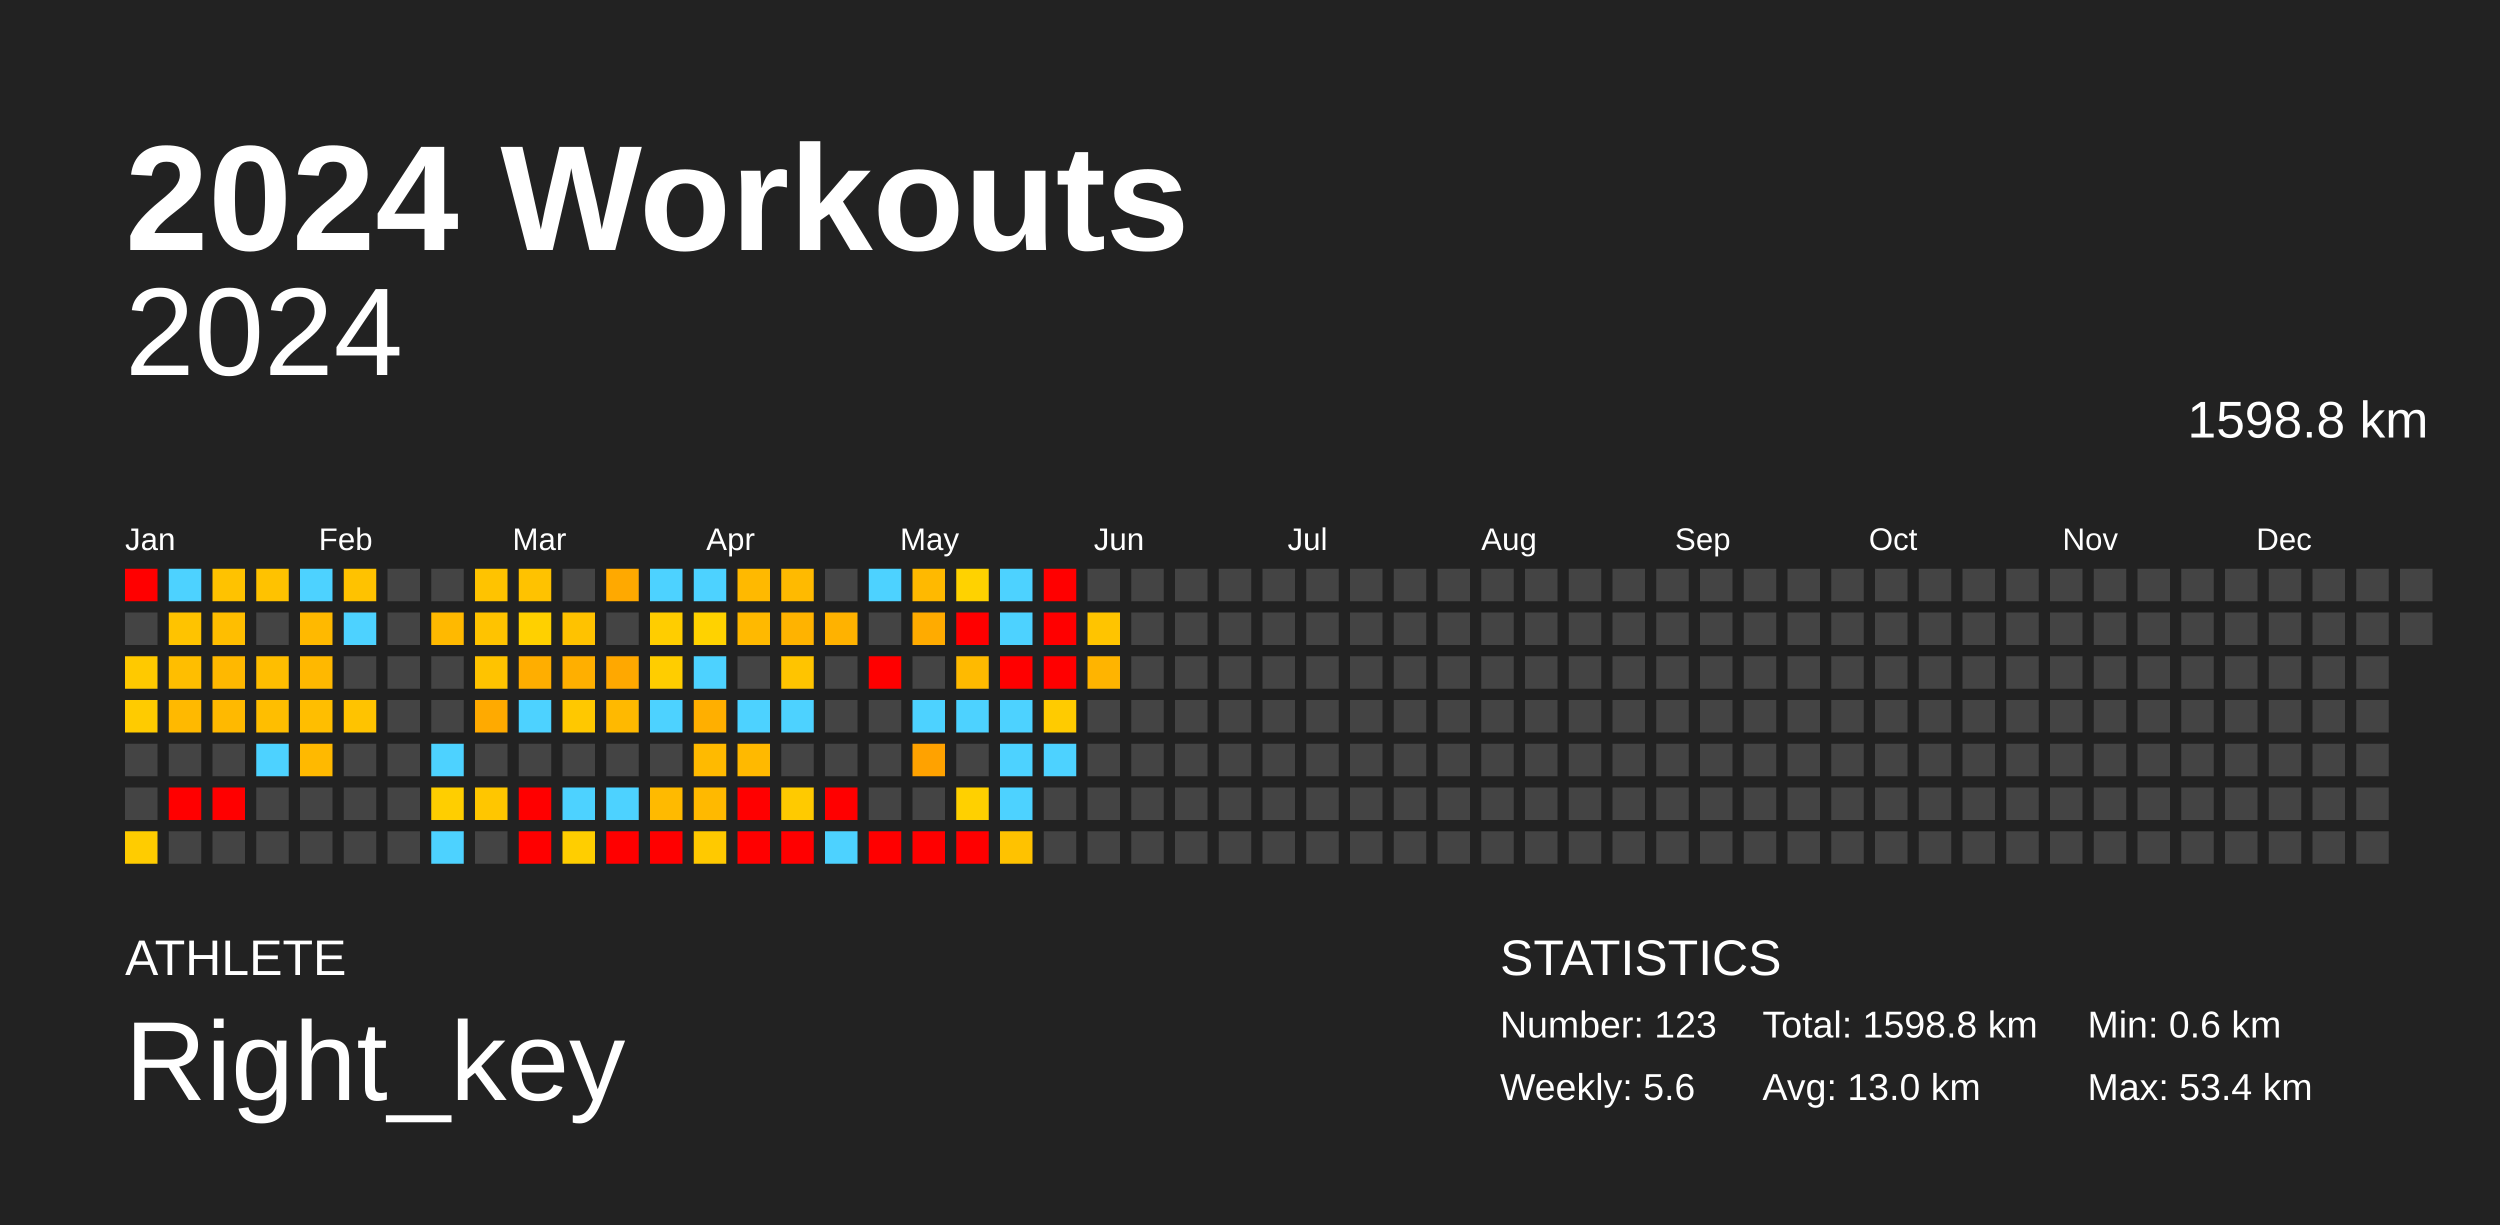
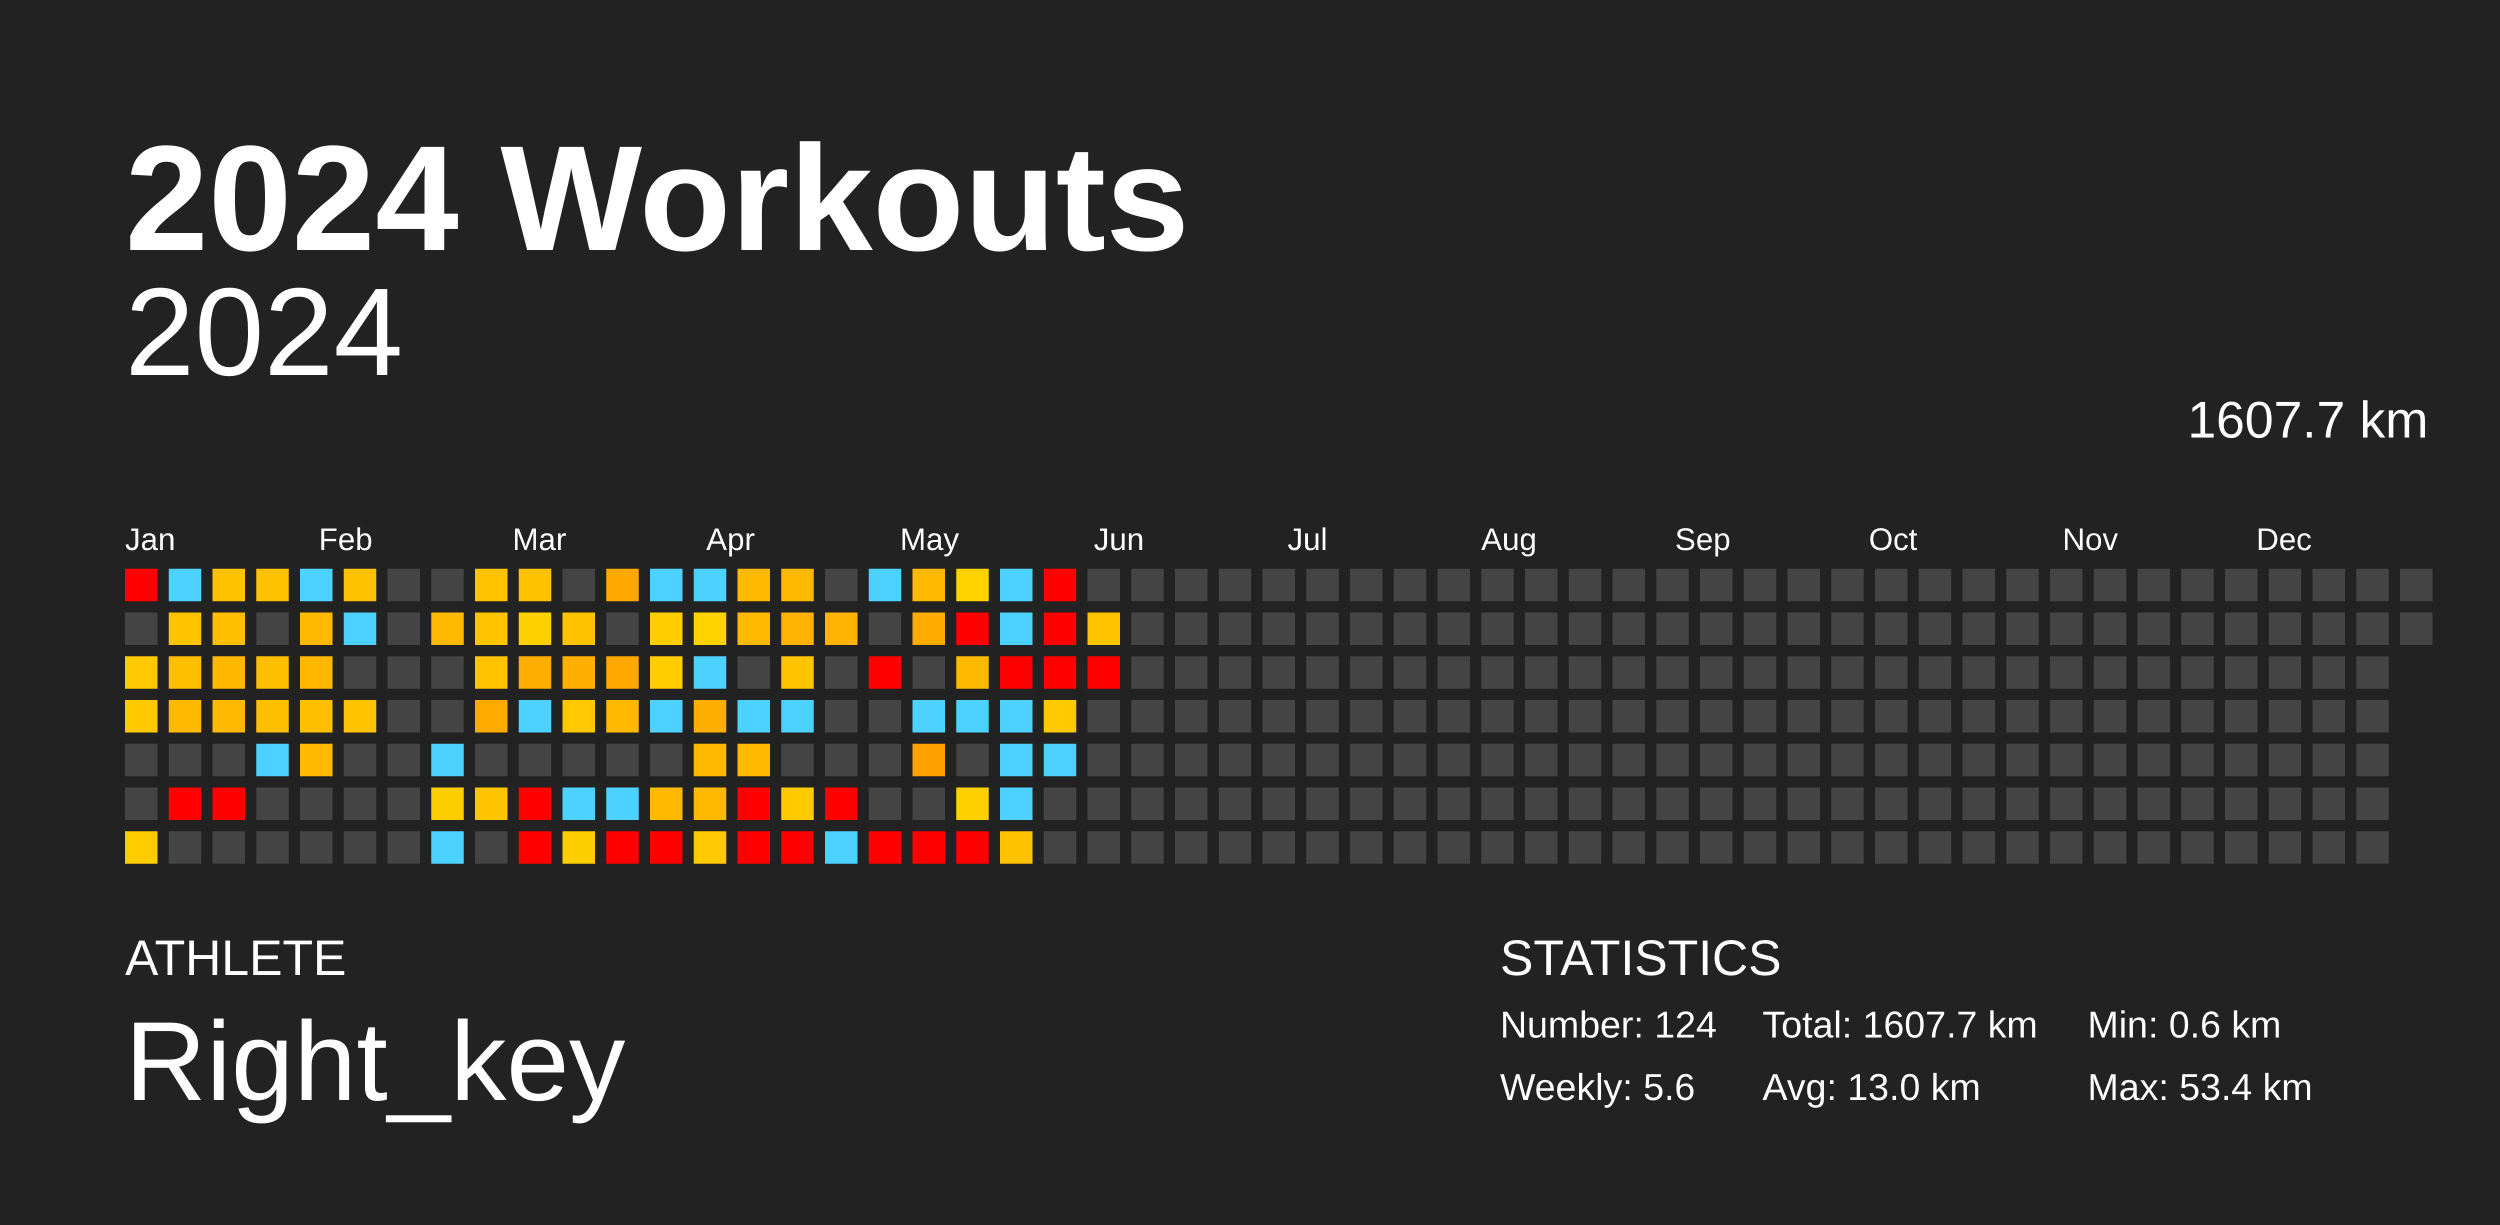
<svg xmlns="http://www.w3.org/2000/svg" baseProfile="full" height="98mm" version="1.1" viewBox="0,0,200,98" width="200mm">
  <defs />
  <rect fill="#222222" height="98" width="200" x="0" y="0" />
  <text fill="#FFFFFF" style="font-size:12px; font-family:Arial; font-weight:bold;" x="10" y="20">2024 Workouts</text>
  <text fill="#FFFFFF" style="font-size:4px; font-family:Arial" x="10" y="78">ATHLETE</text>
  <text fill="#FFFFFF" style="font-size:9px; font-family:Arial" x="10" y="88">Right_key</text>
  <text fill="#FFFFFF" style="font-size:4px; font-family:Arial" x="120" y="78">STATISTICS</text>
-   <text fill="#FFFFFF" style="font-size:3px; font-family:Arial" x="120" y="83">Number: 123</text>
+   <text fill="#FFFFFF" style="font-size:3px; font-family:Arial" x="120" y="83">Number: 124</text>
  <text fill="#FFFFFF" style="font-size:3px; font-family:Arial" x="120" y="88">Weekly: 5.6</text>
-   <text fill="#FFFFFF" style="font-size:3px; font-family:Arial" x="141" y="83">Total: 1598.8 km</text>
+   <text fill="#FFFFFF" style="font-size:3px; font-family:Arial" x="141" y="83">Total: 1607.7 km</text>
  <text fill="#FFFFFF" style="font-size:3px; font-family:Arial" x="141" y="88">Avg: 13.0 km</text>
  <text fill="#FFFFFF" style="font-size:3px; font-family:Arial" x="167" y="83">Min: 0.6 km</text>
  <text fill="#FFFFFF" style="font-size:3px; font-family:Arial" x="167" y="88">Max: 53.4 km</text>
  <text alignment-baseline="hanging" fill="#FFFFFF" style="font-size:10.0px; font-family:Arial;" x="10" y="30">2024</text>
-   <text alignment-baseline="hanging" fill="#FFFFFF" style="font-size:4.125px; font-family:Arial;" x="175" y="35">1598.8 km</text>
+   <text alignment-baseline="hanging" fill="#FFFFFF" style="font-size:4.125px; font-family:Arial;" x="175" y="35">1607.7 km</text>
  <text fill="#FFFFFF" style="font-size:2.5px; font-family:Arial" x="10.0" y="44">Jan</text>
  <text fill="#FFFFFF" style="font-size:2.5px; font-family:Arial" x="25.5" y="44">Feb</text>
  <text fill="#FFFFFF" style="font-size:2.5px; font-family:Arial" x="41.0" y="44">Mar</text>
  <text fill="#FFFFFF" style="font-size:2.5px; font-family:Arial" x="56.5" y="44">Apr</text>
  <text fill="#FFFFFF" style="font-size:2.5px; font-family:Arial" x="72.0" y="44">May</text>
  <text fill="#FFFFFF" style="font-size:2.5px; font-family:Arial" x="87.5" y="44">Jun</text>
  <text fill="#FFFFFF" style="font-size:2.5px; font-family:Arial" x="103.0" y="44">Jul</text>
  <text fill="#FFFFFF" style="font-size:2.5px; font-family:Arial" x="118.5" y="44">Aug</text>
  <text fill="#FFFFFF" style="font-size:2.5px; font-family:Arial" x="134.0" y="44">Sep</text>
  <text fill="#FFFFFF" style="font-size:2.5px; font-family:Arial" x="149.5" y="44">Oct</text>
  <text fill="#FFFFFF" style="font-size:2.5px; font-family:Arial" x="165.0" y="44">Nov</text>
  <text fill="#FFFFFF" style="font-size:2.5px; font-family:Arial" x="180.5" y="44">Dec</text>
  <rect fill="red" height="2.6" width="2.6" x="10.0" y="45.5" />
  <rect fill="#444444" height="2.6" width="2.6" x="10.0" y="49.0" />
  <rect fill="#ffc900" height="2.6" width="2.6" x="10.0" y="52.5" />
  <rect fill="#ffcb00" height="2.6" width="2.6" x="10.0" y="56.0" />
  <rect fill="#444444" height="2.6" width="2.6" x="10.0" y="59.5" />
  <rect fill="#444444" height="2.6" width="2.6" x="10.0" y="63.0" />
  <rect fill="#ffcc00" height="2.6" width="2.6" x="10.0" y="66.5" />
  <rect fill="#4dd2ff" height="2.6" width="2.6" x="13.5" y="45.5" />
  <rect fill="#ffc300" height="2.6" width="2.6" x="13.5" y="49.0" />
  <rect fill="#ffbe00" height="2.6" width="2.6" x="13.5" y="52.5" />
  <rect fill="#ffb900" height="2.6" width="2.6" x="13.5" y="56.0" />
  <rect fill="#444444" height="2.6" width="2.6" x="13.5" y="59.5" />
  <rect fill="red" height="2.6" width="2.6" x="13.5" y="63.0" />
  <rect fill="#444444" height="2.6" width="2.6" x="13.5" y="66.5" />
  <rect fill="#ffc200" height="2.6" width="2.6" x="17.0" y="45.5" />
  <rect fill="#ffbe00" height="2.6" width="2.6" x="17.0" y="49.0" />
  <rect fill="#ffb800" height="2.6" width="2.6" x="17.0" y="52.5" />
  <rect fill="#ffb900" height="2.6" width="2.6" x="17.0" y="56.0" />
  <rect fill="#444444" height="2.6" width="2.6" x="17.0" y="59.5" />
  <rect fill="red" height="2.6" width="2.6" x="17.0" y="63.0" />
  <rect fill="#444444" height="2.6" width="2.6" x="17.0" y="66.5" />
  <rect fill="#ffc200" height="2.6" width="2.6" x="20.5" y="45.5" />
  <rect fill="#444444" height="2.6" width="2.6" x="20.5" y="49.0" />
  <rect fill="#ffbe00" height="2.6" width="2.6" x="20.5" y="52.5" />
  <rect fill="#ffbe00" height="2.6" width="2.6" x="20.5" y="56.0" />
  <rect fill="#4dd2ff" height="2.6" width="2.6" x="20.5" y="59.5" />
  <rect fill="#444444" height="2.6" width="2.6" x="20.5" y="63.0" />
  <rect fill="#444444" height="2.6" width="2.6" x="20.5" y="66.5" />
  <rect fill="#4dd2ff" height="2.6" width="2.6" x="24.0" y="45.5" />
  <rect fill="#ffb900" height="2.6" width="2.6" x="24.0" y="49.0" />
  <rect fill="#ffb800" height="2.6" width="2.6" x="24.0" y="52.5" />
  <rect fill="#ffbe00" height="2.6" width="2.6" x="24.0" y="56.0" />
  <rect fill="#ffb900" height="2.6" width="2.6" x="24.0" y="59.5" />
  <rect fill="#444444" height="2.6" width="2.6" x="24.0" y="63.0" />
  <rect fill="#444444" height="2.6" width="2.6" x="24.0" y="66.5" />
  <rect fill="#ffc200" height="2.6" width="2.6" x="27.5" y="45.5" />
  <rect fill="#4dd2ff" height="2.6" width="2.6" x="27.5" y="49.0" />
  <rect fill="#444444" height="2.6" width="2.6" x="27.5" y="52.5" />
  <rect fill="#ffc300" height="2.6" width="2.6" x="27.5" y="56.0" />
  <rect fill="#444444" height="2.6" width="2.6" x="27.5" y="59.5" />
  <rect fill="#444444" height="2.6" width="2.6" x="27.5" y="63.0" />
  <rect fill="#444444" height="2.6" width="2.6" x="27.5" y="66.5" />
  <rect fill="#444444" height="2.6" width="2.6" x="31.0" y="45.5" />
  <rect fill="#444444" height="2.6" width="2.6" x="31.0" y="49.0" />
  <rect fill="#444444" height="2.6" width="2.6" x="31.0" y="52.5" />
  <rect fill="#444444" height="2.6" width="2.6" x="31.0" y="56.0" />
  <rect fill="#444444" height="2.6" width="2.6" x="31.0" y="59.5" />
  <rect fill="#444444" height="2.6" width="2.6" x="31.0" y="63.0" />
  <rect fill="#444444" height="2.6" width="2.6" x="31.0" y="66.5" />
  <rect fill="#444444" height="2.6" width="2.6" x="34.5" y="45.5" />
  <rect fill="#ffb900" height="2.6" width="2.6" x="34.5" y="49.0" />
  <rect fill="#444444" height="2.6" width="2.6" x="34.5" y="52.5" />
  <rect fill="#444444" height="2.6" width="2.6" x="34.5" y="56.0" />
  <rect fill="#4dd2ff" height="2.6" width="2.6" x="34.5" y="59.5" />
  <rect fill="#ffce00" height="2.6" width="2.6" x="34.5" y="63.0" />
  <rect fill="#4dd2ff" height="2.6" width="2.6" x="34.5" y="66.5" />
  <rect fill="#ffc300" height="2.6" width="2.6" x="38.0" y="45.5" />
  <rect fill="#ffc300" height="2.6" width="2.6" x="38.0" y="49.0" />
  <rect fill="#ffc300" height="2.6" width="2.6" x="38.0" y="52.5" />
  <rect fill="#ffaa00" height="2.6" width="2.6" x="38.0" y="56.0" />
  <rect fill="#444444" height="2.6" width="2.6" x="38.0" y="59.5" />
  <rect fill="#ffc600" height="2.6" width="2.6" x="38.0" y="63.0" />
  <rect fill="#444444" height="2.6" width="2.6" x="38.0" y="66.5" />
  <rect fill="#ffc200" height="2.6" width="2.6" x="41.5" y="45.5" />
  <rect fill="#ffd000" height="2.6" width="2.6" x="41.5" y="49.0" />
  <rect fill="#ffae00" height="2.6" width="2.6" x="41.5" y="52.5" />
  <rect fill="#4dd2ff" height="2.6" width="2.6" x="41.5" y="56.0" />
  <rect fill="#444444" height="2.6" width="2.6" x="41.5" y="59.5" />
  <rect fill="red" height="2.6" width="2.6" x="41.5" y="63.0" />
  <rect fill="red" height="2.6" width="2.6" x="41.5" y="66.5" />
  <rect fill="#444444" height="2.6" width="2.6" x="45.0" y="45.5" />
  <rect fill="#ffc200" height="2.6" width="2.6" x="45.0" y="49.0" />
  <rect fill="#ffaf00" height="2.6" width="2.6" x="45.0" y="52.5" />
  <rect fill="#ffc800" height="2.6" width="2.6" x="45.0" y="56.0" />
  <rect fill="#444444" height="2.6" width="2.6" x="45.0" y="59.5" />
  <rect fill="#4dd2ff" height="2.6" width="2.6" x="45.0" y="63.0" />
  <rect fill="#ffce00" height="2.6" width="2.6" x="45.0" y="66.5" />
  <rect fill="#ffa900" height="2.6" width="2.6" x="48.5" y="45.5" />
  <rect fill="#444444" height="2.6" width="2.6" x="48.5" y="49.0" />
  <rect fill="#ffa800" height="2.6" width="2.6" x="48.5" y="52.5" />
  <rect fill="#ffb900" height="2.6" width="2.6" x="48.5" y="56.0" />
  <rect fill="#444444" height="2.6" width="2.6" x="48.5" y="59.5" />
  <rect fill="#4dd2ff" height="2.6" width="2.6" x="48.5" y="63.0" />
  <rect fill="red" height="2.6" width="2.6" x="48.5" y="66.5" />
  <rect fill="#4dd2ff" height="2.6" width="2.6" x="52.0" y="45.5" />
  <rect fill="#ffcd00" height="2.6" width="2.6" x="52.0" y="49.0" />
  <rect fill="#ffcd00" height="2.6" width="2.6" x="52.0" y="52.5" />
  <rect fill="#4dd2ff" height="2.6" width="2.6" x="52.0" y="56.0" />
  <rect fill="#444444" height="2.6" width="2.6" x="52.0" y="59.5" />
  <rect fill="#ffba00" height="2.6" width="2.6" x="52.0" y="63.0" />
  <rect fill="red" height="2.6" width="2.6" x="52.0" y="66.5" />
  <rect fill="#4dd2ff" height="2.6" width="2.6" x="55.5" y="45.5" />
  <rect fill="#ffd200" height="2.6" width="2.6" x="55.5" y="49.0" />
  <rect fill="#4dd2ff" height="2.6" width="2.6" x="55.5" y="52.5" />
  <rect fill="#ffaf00" height="2.6" width="2.6" x="55.5" y="56.0" />
  <rect fill="#ffba00" height="2.6" width="2.6" x="55.5" y="59.5" />
  <rect fill="#ffb900" height="2.6" width="2.6" x="55.5" y="63.0" />
  <rect fill="#ffc900" height="2.6" width="2.6" x="55.5" y="66.5" />
  <rect fill="#ffb900" height="2.6" width="2.6" x="59.0" y="45.5" />
  <rect fill="#ffb900" height="2.6" width="2.6" x="59.0" y="49.0" />
  <rect fill="#444444" height="2.6" width="2.6" x="59.0" y="52.5" />
  <rect fill="#4dd2ff" height="2.6" width="2.6" x="59.0" y="56.0" />
  <rect fill="#ffb900" height="2.6" width="2.6" x="59.0" y="59.5" />
  <rect fill="red" height="2.6" width="2.6" x="59.0" y="63.0" />
  <rect fill="red" height="2.6" width="2.6" x="59.0" y="66.5" />
  <rect fill="#ffba00" height="2.6" width="2.6" x="62.5" y="45.5" />
  <rect fill="#ffb300" height="2.6" width="2.6" x="62.5" y="49.0" />
  <rect fill="#ffc400" height="2.6" width="2.6" x="62.5" y="52.5" />
  <rect fill="#4dd2ff" height="2.6" width="2.6" x="62.5" y="56.0" />
  <rect fill="#444444" height="2.6" width="2.6" x="62.5" y="59.5" />
  <rect fill="#ffca00" height="2.6" width="2.6" x="62.5" y="63.0" />
  <rect fill="red" height="2.6" width="2.6" x="62.5" y="66.5" />
  <rect fill="#444444" height="2.6" width="2.6" x="66.0" y="45.5" />
  <rect fill="#ffb200" height="2.6" width="2.6" x="66.0" y="49.0" />
  <rect fill="#444444" height="2.6" width="2.6" x="66.0" y="52.5" />
  <rect fill="#444444" height="2.6" width="2.6" x="66.0" y="56.0" />
  <rect fill="#444444" height="2.6" width="2.6" x="66.0" y="59.5" />
  <rect fill="red" height="2.6" width="2.6" x="66.0" y="63.0" />
  <rect fill="#4dd2ff" height="2.6" width="2.6" x="66.0" y="66.5" />
  <rect fill="#4dd2ff" height="2.6" width="2.6" x="69.5" y="45.5" />
  <rect fill="#444444" height="2.6" width="2.6" x="69.5" y="49.0" />
  <rect fill="red" height="2.6" width="2.6" x="69.5" y="52.5" />
  <rect fill="#444444" height="2.6" width="2.6" x="69.5" y="56.0" />
  <rect fill="#444444" height="2.6" width="2.6" x="69.5" y="59.5" />
  <rect fill="#444444" height="2.6" width="2.6" x="69.5" y="63.0" />
  <rect fill="red" height="2.6" width="2.6" x="69.5" y="66.5" />
  <rect fill="#ffb900" height="2.6" width="2.6" x="73.0" y="45.5" />
  <rect fill="#ffab00" height="2.6" width="2.6" x="73.0" y="49.0" />
  <rect fill="#444444" height="2.6" width="2.6" x="73.0" y="52.5" />
  <rect fill="#4dd2ff" height="2.6" width="2.6" x="73.0" y="56.0" />
  <rect fill="#ffa200" height="2.6" width="2.6" x="73.0" y="59.5" />
  <rect fill="#444444" height="2.6" width="2.6" x="73.0" y="63.0" />
  <rect fill="red" height="2.6" width="2.6" x="73.0" y="66.5" />
  <rect fill="#ffd200" height="2.6" width="2.6" x="76.5" y="45.5" />
  <rect fill="red" height="2.6" width="2.6" x="76.5" y="49.0" />
  <rect fill="#ffba00" height="2.6" width="2.6" x="76.5" y="52.5" />
  <rect fill="#4dd2ff" height="2.6" width="2.6" x="76.5" y="56.0" />
  <rect fill="#444444" height="2.6" width="2.6" x="76.5" y="59.5" />
  <rect fill="#ffd000" height="2.6" width="2.6" x="76.5" y="63.0" />
  <rect fill="red" height="2.6" width="2.6" x="76.5" y="66.5" />
  <rect fill="#4dd2ff" height="2.6" width="2.6" x="80.0" y="45.5" />
  <rect fill="#4dd2ff" height="2.6" width="2.6" x="80.0" y="49.0" />
  <rect fill="red" height="2.6" width="2.6" x="80.0" y="52.5" />
  <rect fill="#4dd2ff" height="2.6" width="2.6" x="80.0" y="56.0" />
  <rect fill="#4dd2ff" height="2.6" width="2.6" x="80.0" y="59.5" />
  <rect fill="#4dd2ff" height="2.6" width="2.6" x="80.0" y="63.0" />
  <rect fill="#ffc200" height="2.6" width="2.6" x="80.0" y="66.5" />
  <rect fill="red" height="2.6" width="2.6" x="83.5" y="45.5" />
  <rect fill="red" height="2.6" width="2.6" x="83.5" y="49.0" />
  <rect fill="red" height="2.6" width="2.6" x="83.5" y="52.5" />
  <rect fill="#ffcb00" height="2.6" width="2.6" x="83.5" y="56.0" />
  <rect fill="#4dd2ff" height="2.6" width="2.6" x="83.5" y="59.5" />
  <rect fill="#444444" height="2.6" width="2.6" x="83.5" y="63.0" />
  <rect fill="#444444" height="2.6" width="2.6" x="83.5" y="66.5" />
  <rect fill="#444444" height="2.6" width="2.6" x="87.0" y="45.5" />
  <rect fill="#ffc400" height="2.6" width="2.6" x="87.0" y="49.0" />
-   <rect fill="#ffb400" height="2.6" width="2.6" x="87.0" y="52.5" />
+   <rect fill="red" height="2.6" width="2.6" x="87.0" y="52.5" />
  <rect fill="#444444" height="2.6" width="2.6" x="87.0" y="56.0" />
  <rect fill="#444444" height="2.6" width="2.6" x="87.0" y="59.5" />
  <rect fill="#444444" height="2.6" width="2.6" x="87.0" y="63.0" />
  <rect fill="#444444" height="2.6" width="2.6" x="87.0" y="66.5" />
  <rect fill="#444444" height="2.6" width="2.6" x="90.5" y="45.5" />
  <rect fill="#444444" height="2.6" width="2.6" x="90.5" y="49.0" />
  <rect fill="#444444" height="2.6" width="2.6" x="90.5" y="52.5" />
  <rect fill="#444444" height="2.6" width="2.6" x="90.5" y="56.0" />
  <rect fill="#444444" height="2.6" width="2.6" x="90.5" y="59.5" />
  <rect fill="#444444" height="2.6" width="2.6" x="90.5" y="63.0" />
  <rect fill="#444444" height="2.6" width="2.6" x="90.5" y="66.5" />
  <rect fill="#444444" height="2.6" width="2.6" x="94.0" y="45.5" />
  <rect fill="#444444" height="2.6" width="2.6" x="94.0" y="49.0" />
  <rect fill="#444444" height="2.6" width="2.6" x="94.0" y="52.5" />
  <rect fill="#444444" height="2.6" width="2.6" x="94.0" y="56.0" />
  <rect fill="#444444" height="2.6" width="2.6" x="94.0" y="59.5" />
  <rect fill="#444444" height="2.6" width="2.6" x="94.0" y="63.0" />
  <rect fill="#444444" height="2.6" width="2.6" x="94.0" y="66.5" />
  <rect fill="#444444" height="2.6" width="2.6" x="97.5" y="45.5" />
  <rect fill="#444444" height="2.6" width="2.6" x="97.5" y="49.0" />
  <rect fill="#444444" height="2.6" width="2.6" x="97.5" y="52.5" />
  <rect fill="#444444" height="2.6" width="2.6" x="97.5" y="56.0" />
  <rect fill="#444444" height="2.6" width="2.6" x="97.5" y="59.5" />
  <rect fill="#444444" height="2.6" width="2.6" x="97.5" y="63.0" />
  <rect fill="#444444" height="2.6" width="2.6" x="97.5" y="66.5" />
  <rect fill="#444444" height="2.6" width="2.6" x="101.0" y="45.5" />
  <rect fill="#444444" height="2.6" width="2.6" x="101.0" y="49.0" />
  <rect fill="#444444" height="2.6" width="2.6" x="101.0" y="52.5" />
  <rect fill="#444444" height="2.6" width="2.6" x="101.0" y="56.0" />
  <rect fill="#444444" height="2.6" width="2.6" x="101.0" y="59.5" />
  <rect fill="#444444" height="2.6" width="2.6" x="101.0" y="63.0" />
  <rect fill="#444444" height="2.6" width="2.6" x="101.0" y="66.5" />
  <rect fill="#444444" height="2.6" width="2.6" x="104.5" y="45.5" />
  <rect fill="#444444" height="2.6" width="2.6" x="104.5" y="49.0" />
  <rect fill="#444444" height="2.6" width="2.6" x="104.5" y="52.5" />
  <rect fill="#444444" height="2.6" width="2.6" x="104.5" y="56.0" />
  <rect fill="#444444" height="2.6" width="2.6" x="104.5" y="59.5" />
  <rect fill="#444444" height="2.6" width="2.6" x="104.5" y="63.0" />
  <rect fill="#444444" height="2.6" width="2.6" x="104.5" y="66.5" />
  <rect fill="#444444" height="2.6" width="2.6" x="108.0" y="45.5" />
  <rect fill="#444444" height="2.6" width="2.6" x="108.0" y="49.0" />
  <rect fill="#444444" height="2.6" width="2.6" x="108.0" y="52.5" />
  <rect fill="#444444" height="2.6" width="2.6" x="108.0" y="56.0" />
  <rect fill="#444444" height="2.6" width="2.6" x="108.0" y="59.5" />
  <rect fill="#444444" height="2.6" width="2.6" x="108.0" y="63.0" />
  <rect fill="#444444" height="2.6" width="2.6" x="108.0" y="66.5" />
  <rect fill="#444444" height="2.6" width="2.6" x="111.5" y="45.5" />
  <rect fill="#444444" height="2.6" width="2.6" x="111.5" y="49.0" />
  <rect fill="#444444" height="2.6" width="2.6" x="111.5" y="52.5" />
  <rect fill="#444444" height="2.6" width="2.6" x="111.5" y="56.0" />
  <rect fill="#444444" height="2.6" width="2.6" x="111.5" y="59.5" />
  <rect fill="#444444" height="2.6" width="2.6" x="111.5" y="63.0" />
  <rect fill="#444444" height="2.6" width="2.6" x="111.5" y="66.5" />
  <rect fill="#444444" height="2.6" width="2.6" x="115.0" y="45.5" />
  <rect fill="#444444" height="2.6" width="2.6" x="115.0" y="49.0" />
  <rect fill="#444444" height="2.6" width="2.6" x="115.0" y="52.5" />
  <rect fill="#444444" height="2.6" width="2.6" x="115.0" y="56.0" />
  <rect fill="#444444" height="2.6" width="2.6" x="115.0" y="59.5" />
  <rect fill="#444444" height="2.6" width="2.6" x="115.0" y="63.0" />
  <rect fill="#444444" height="2.6" width="2.6" x="115.0" y="66.5" />
  <rect fill="#444444" height="2.6" width="2.6" x="118.5" y="45.5" />
  <rect fill="#444444" height="2.6" width="2.6" x="118.5" y="49.0" />
  <rect fill="#444444" height="2.6" width="2.6" x="118.5" y="52.5" />
  <rect fill="#444444" height="2.6" width="2.6" x="118.5" y="56.0" />
  <rect fill="#444444" height="2.6" width="2.6" x="118.5" y="59.5" />
  <rect fill="#444444" height="2.6" width="2.6" x="118.5" y="63.0" />
  <rect fill="#444444" height="2.6" width="2.6" x="118.5" y="66.5" />
  <rect fill="#444444" height="2.6" width="2.6" x="122.0" y="45.5" />
  <rect fill="#444444" height="2.6" width="2.6" x="122.0" y="49.0" />
  <rect fill="#444444" height="2.6" width="2.6" x="122.0" y="52.5" />
  <rect fill="#444444" height="2.6" width="2.6" x="122.0" y="56.0" />
  <rect fill="#444444" height="2.6" width="2.6" x="122.0" y="59.5" />
  <rect fill="#444444" height="2.6" width="2.6" x="122.0" y="63.0" />
  <rect fill="#444444" height="2.6" width="2.6" x="122.0" y="66.5" />
  <rect fill="#444444" height="2.6" width="2.6" x="125.5" y="45.5" />
  <rect fill="#444444" height="2.6" width="2.6" x="125.5" y="49.0" />
  <rect fill="#444444" height="2.6" width="2.6" x="125.5" y="52.5" />
  <rect fill="#444444" height="2.6" width="2.6" x="125.5" y="56.0" />
  <rect fill="#444444" height="2.6" width="2.6" x="125.5" y="59.5" />
  <rect fill="#444444" height="2.6" width="2.6" x="125.5" y="63.0" />
  <rect fill="#444444" height="2.6" width="2.6" x="125.5" y="66.5" />
  <rect fill="#444444" height="2.6" width="2.6" x="129.0" y="45.5" />
  <rect fill="#444444" height="2.6" width="2.6" x="129.0" y="49.0" />
  <rect fill="#444444" height="2.6" width="2.6" x="129.0" y="52.5" />
  <rect fill="#444444" height="2.6" width="2.6" x="129.0" y="56.0" />
  <rect fill="#444444" height="2.6" width="2.6" x="129.0" y="59.5" />
  <rect fill="#444444" height="2.6" width="2.6" x="129.0" y="63.0" />
  <rect fill="#444444" height="2.6" width="2.6" x="129.0" y="66.5" />
  <rect fill="#444444" height="2.6" width="2.6" x="132.5" y="45.5" />
  <rect fill="#444444" height="2.6" width="2.6" x="132.5" y="49.0" />
  <rect fill="#444444" height="2.6" width="2.6" x="132.5" y="52.5" />
  <rect fill="#444444" height="2.6" width="2.6" x="132.5" y="56.0" />
  <rect fill="#444444" height="2.6" width="2.6" x="132.5" y="59.5" />
  <rect fill="#444444" height="2.6" width="2.6" x="132.5" y="63.0" />
  <rect fill="#444444" height="2.6" width="2.6" x="132.5" y="66.5" />
  <rect fill="#444444" height="2.6" width="2.6" x="136.0" y="45.5" />
  <rect fill="#444444" height="2.6" width="2.6" x="136.0" y="49.0" />
  <rect fill="#444444" height="2.6" width="2.6" x="136.0" y="52.5" />
  <rect fill="#444444" height="2.6" width="2.6" x="136.0" y="56.0" />
  <rect fill="#444444" height="2.6" width="2.6" x="136.0" y="59.5" />
  <rect fill="#444444" height="2.6" width="2.6" x="136.0" y="63.0" />
  <rect fill="#444444" height="2.6" width="2.6" x="136.0" y="66.5" />
  <rect fill="#444444" height="2.6" width="2.6" x="139.5" y="45.5" />
  <rect fill="#444444" height="2.6" width="2.6" x="139.5" y="49.0" />
  <rect fill="#444444" height="2.6" width="2.6" x="139.5" y="52.5" />
  <rect fill="#444444" height="2.6" width="2.6" x="139.5" y="56.0" />
  <rect fill="#444444" height="2.6" width="2.6" x="139.5" y="59.5" />
  <rect fill="#444444" height="2.6" width="2.6" x="139.5" y="63.0" />
  <rect fill="#444444" height="2.6" width="2.6" x="139.5" y="66.5" />
  <rect fill="#444444" height="2.6" width="2.6" x="143.0" y="45.5" />
  <rect fill="#444444" height="2.6" width="2.6" x="143.0" y="49.0" />
  <rect fill="#444444" height="2.6" width="2.6" x="143.0" y="52.5" />
  <rect fill="#444444" height="2.6" width="2.6" x="143.0" y="56.0" />
  <rect fill="#444444" height="2.6" width="2.6" x="143.0" y="59.5" />
  <rect fill="#444444" height="2.6" width="2.6" x="143.0" y="63.0" />
  <rect fill="#444444" height="2.6" width="2.6" x="143.0" y="66.5" />
  <rect fill="#444444" height="2.6" width="2.6" x="146.5" y="45.5" />
  <rect fill="#444444" height="2.6" width="2.6" x="146.5" y="49.0" />
  <rect fill="#444444" height="2.6" width="2.6" x="146.5" y="52.5" />
  <rect fill="#444444" height="2.6" width="2.6" x="146.5" y="56.0" />
  <rect fill="#444444" height="2.6" width="2.6" x="146.5" y="59.5" />
  <rect fill="#444444" height="2.6" width="2.6" x="146.5" y="63.0" />
  <rect fill="#444444" height="2.6" width="2.6" x="146.5" y="66.5" />
  <rect fill="#444444" height="2.6" width="2.6" x="150.0" y="45.5" />
  <rect fill="#444444" height="2.6" width="2.6" x="150.0" y="49.0" />
  <rect fill="#444444" height="2.6" width="2.6" x="150.0" y="52.5" />
  <rect fill="#444444" height="2.6" width="2.6" x="150.0" y="56.0" />
  <rect fill="#444444" height="2.6" width="2.6" x="150.0" y="59.5" />
  <rect fill="#444444" height="2.6" width="2.6" x="150.0" y="63.0" />
  <rect fill="#444444" height="2.6" width="2.6" x="150.0" y="66.5" />
  <rect fill="#444444" height="2.6" width="2.6" x="153.5" y="45.5" />
  <rect fill="#444444" height="2.6" width="2.6" x="153.5" y="49.0" />
  <rect fill="#444444" height="2.6" width="2.6" x="153.5" y="52.5" />
  <rect fill="#444444" height="2.6" width="2.6" x="153.5" y="56.0" />
  <rect fill="#444444" height="2.6" width="2.6" x="153.5" y="59.5" />
  <rect fill="#444444" height="2.6" width="2.6" x="153.5" y="63.0" />
  <rect fill="#444444" height="2.6" width="2.6" x="153.5" y="66.5" />
  <rect fill="#444444" height="2.6" width="2.6" x="157.0" y="45.5" />
  <rect fill="#444444" height="2.6" width="2.6" x="157.0" y="49.0" />
  <rect fill="#444444" height="2.6" width="2.6" x="157.0" y="52.5" />
  <rect fill="#444444" height="2.6" width="2.6" x="157.0" y="56.0" />
  <rect fill="#444444" height="2.6" width="2.6" x="157.0" y="59.5" />
  <rect fill="#444444" height="2.6" width="2.6" x="157.0" y="63.0" />
  <rect fill="#444444" height="2.6" width="2.6" x="157.0" y="66.5" />
  <rect fill="#444444" height="2.6" width="2.6" x="160.5" y="45.5" />
  <rect fill="#444444" height="2.6" width="2.6" x="160.5" y="49.0" />
  <rect fill="#444444" height="2.6" width="2.6" x="160.5" y="52.5" />
  <rect fill="#444444" height="2.6" width="2.6" x="160.5" y="56.0" />
  <rect fill="#444444" height="2.6" width="2.6" x="160.5" y="59.5" />
  <rect fill="#444444" height="2.6" width="2.6" x="160.5" y="63.0" />
  <rect fill="#444444" height="2.6" width="2.6" x="160.5" y="66.5" />
  <rect fill="#444444" height="2.6" width="2.6" x="164.0" y="45.5" />
  <rect fill="#444444" height="2.6" width="2.6" x="164.0" y="49.0" />
  <rect fill="#444444" height="2.6" width="2.6" x="164.0" y="52.5" />
  <rect fill="#444444" height="2.6" width="2.6" x="164.0" y="56.0" />
  <rect fill="#444444" height="2.6" width="2.6" x="164.0" y="59.5" />
  <rect fill="#444444" height="2.6" width="2.6" x="164.0" y="63.0" />
  <rect fill="#444444" height="2.6" width="2.6" x="164.0" y="66.5" />
  <rect fill="#444444" height="2.6" width="2.6" x="167.5" y="45.5" />
  <rect fill="#444444" height="2.6" width="2.6" x="167.5" y="49.0" />
  <rect fill="#444444" height="2.6" width="2.6" x="167.5" y="52.5" />
  <rect fill="#444444" height="2.6" width="2.6" x="167.5" y="56.0" />
  <rect fill="#444444" height="2.6" width="2.6" x="167.5" y="59.5" />
  <rect fill="#444444" height="2.6" width="2.6" x="167.5" y="63.0" />
  <rect fill="#444444" height="2.6" width="2.6" x="167.5" y="66.5" />
  <rect fill="#444444" height="2.6" width="2.6" x="171.0" y="45.5" />
  <rect fill="#444444" height="2.6" width="2.6" x="171.0" y="49.0" />
  <rect fill="#444444" height="2.6" width="2.6" x="171.0" y="52.5" />
  <rect fill="#444444" height="2.6" width="2.6" x="171.0" y="56.0" />
  <rect fill="#444444" height="2.6" width="2.6" x="171.0" y="59.5" />
  <rect fill="#444444" height="2.6" width="2.6" x="171.0" y="63.0" />
  <rect fill="#444444" height="2.6" width="2.6" x="171.0" y="66.5" />
  <rect fill="#444444" height="2.6" width="2.6" x="174.5" y="45.5" />
  <rect fill="#444444" height="2.6" width="2.6" x="174.5" y="49.0" />
  <rect fill="#444444" height="2.6" width="2.6" x="174.5" y="52.5" />
  <rect fill="#444444" height="2.6" width="2.6" x="174.5" y="56.0" />
  <rect fill="#444444" height="2.6" width="2.6" x="174.5" y="59.5" />
  <rect fill="#444444" height="2.6" width="2.6" x="174.5" y="63.0" />
  <rect fill="#444444" height="2.6" width="2.6" x="174.5" y="66.5" />
  <rect fill="#444444" height="2.6" width="2.6" x="178.0" y="45.5" />
  <rect fill="#444444" height="2.6" width="2.6" x="178.0" y="49.0" />
  <rect fill="#444444" height="2.6" width="2.6" x="178.0" y="52.5" />
  <rect fill="#444444" height="2.6" width="2.6" x="178.0" y="56.0" />
  <rect fill="#444444" height="2.6" width="2.6" x="178.0" y="59.5" />
  <rect fill="#444444" height="2.6" width="2.6" x="178.0" y="63.0" />
  <rect fill="#444444" height="2.6" width="2.6" x="178.0" y="66.5" />
  <rect fill="#444444" height="2.6" width="2.6" x="181.5" y="45.5" />
  <rect fill="#444444" height="2.6" width="2.6" x="181.5" y="49.0" />
  <rect fill="#444444" height="2.6" width="2.6" x="181.5" y="52.5" />
  <rect fill="#444444" height="2.6" width="2.6" x="181.5" y="56.0" />
  <rect fill="#444444" height="2.6" width="2.6" x="181.5" y="59.5" />
  <rect fill="#444444" height="2.6" width="2.6" x="181.5" y="63.0" />
  <rect fill="#444444" height="2.6" width="2.6" x="181.5" y="66.5" />
  <rect fill="#444444" height="2.6" width="2.6" x="185.0" y="45.5" />
  <rect fill="#444444" height="2.6" width="2.6" x="185.0" y="49.0" />
  <rect fill="#444444" height="2.6" width="2.6" x="185.0" y="52.5" />
  <rect fill="#444444" height="2.6" width="2.6" x="185.0" y="56.0" />
  <rect fill="#444444" height="2.6" width="2.6" x="185.0" y="59.5" />
  <rect fill="#444444" height="2.6" width="2.6" x="185.0" y="63.0" />
  <rect fill="#444444" height="2.6" width="2.6" x="185.0" y="66.5" />
  <rect fill="#444444" height="2.6" width="2.6" x="188.5" y="45.5" />
  <rect fill="#444444" height="2.6" width="2.6" x="188.5" y="49.0" />
  <rect fill="#444444" height="2.6" width="2.6" x="188.5" y="52.5" />
  <rect fill="#444444" height="2.6" width="2.6" x="188.5" y="56.0" />
  <rect fill="#444444" height="2.6" width="2.6" x="188.5" y="59.5" />
  <rect fill="#444444" height="2.6" width="2.6" x="188.5" y="63.0" />
  <rect fill="#444444" height="2.6" width="2.6" x="188.5" y="66.5" />
  <rect fill="#444444" height="2.6" width="2.6" x="192.0" y="45.5" />
  <rect fill="#444444" height="2.6" width="2.6" x="192.0" y="49.0" />
</svg>
